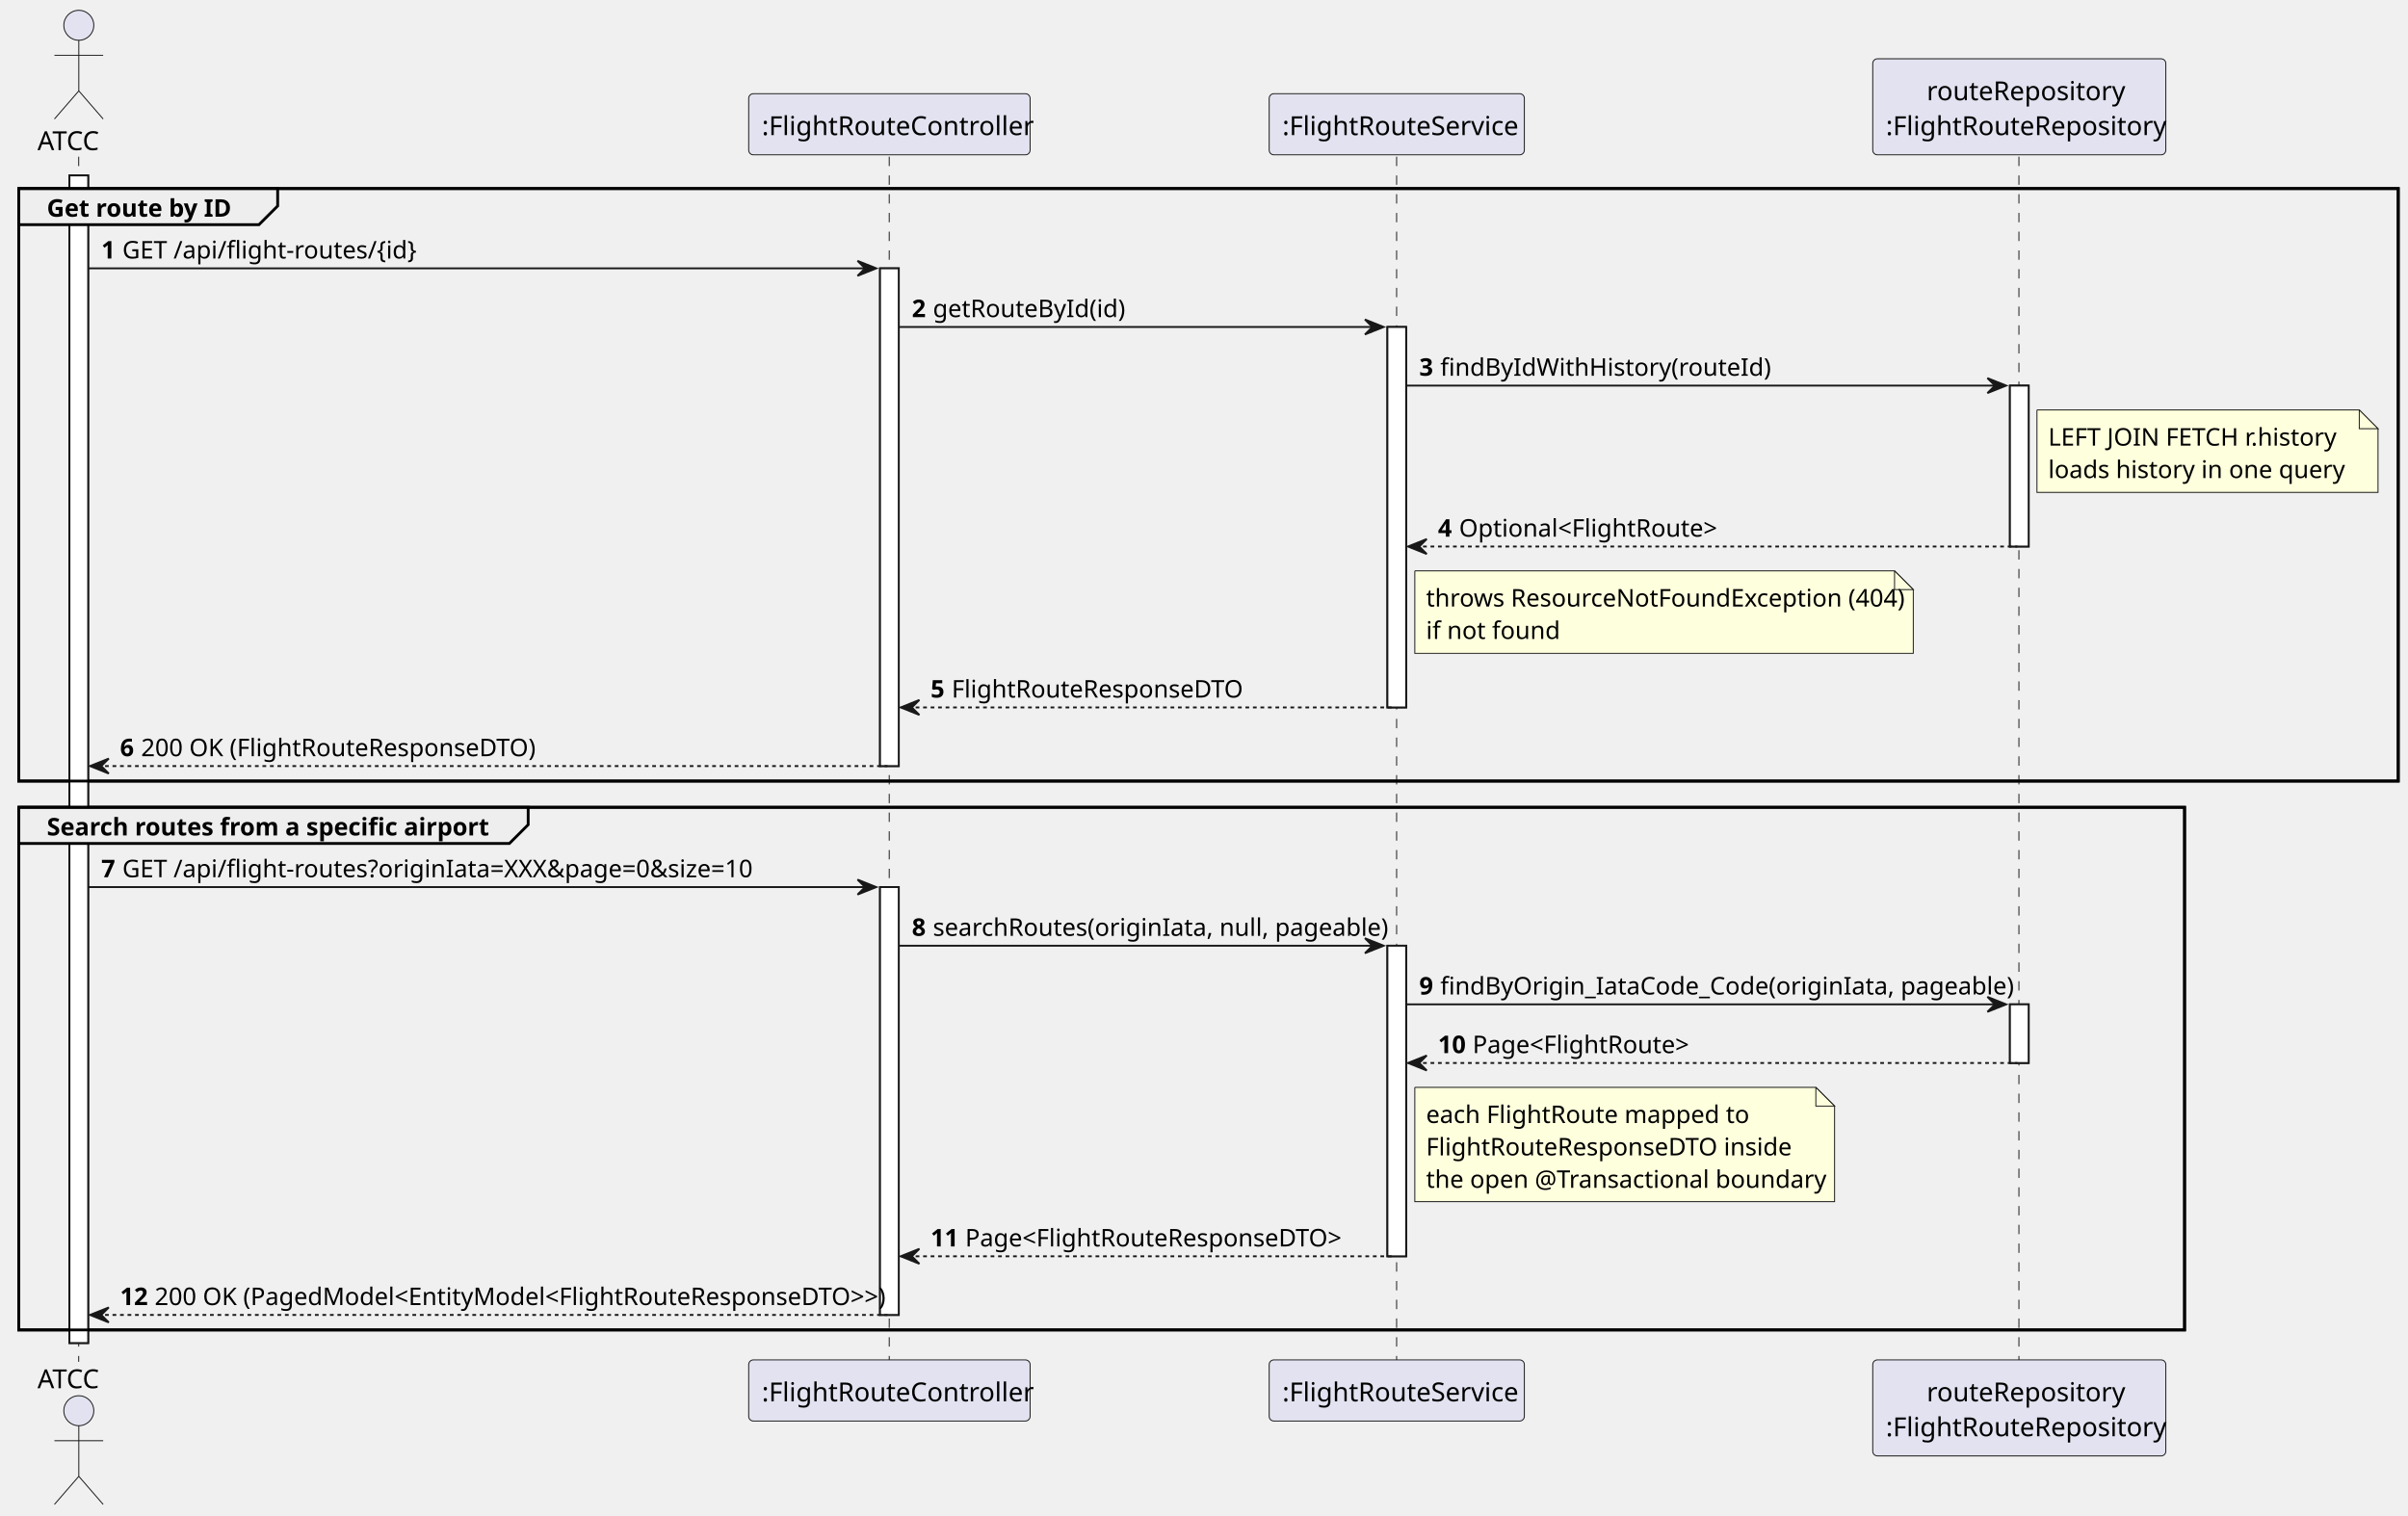
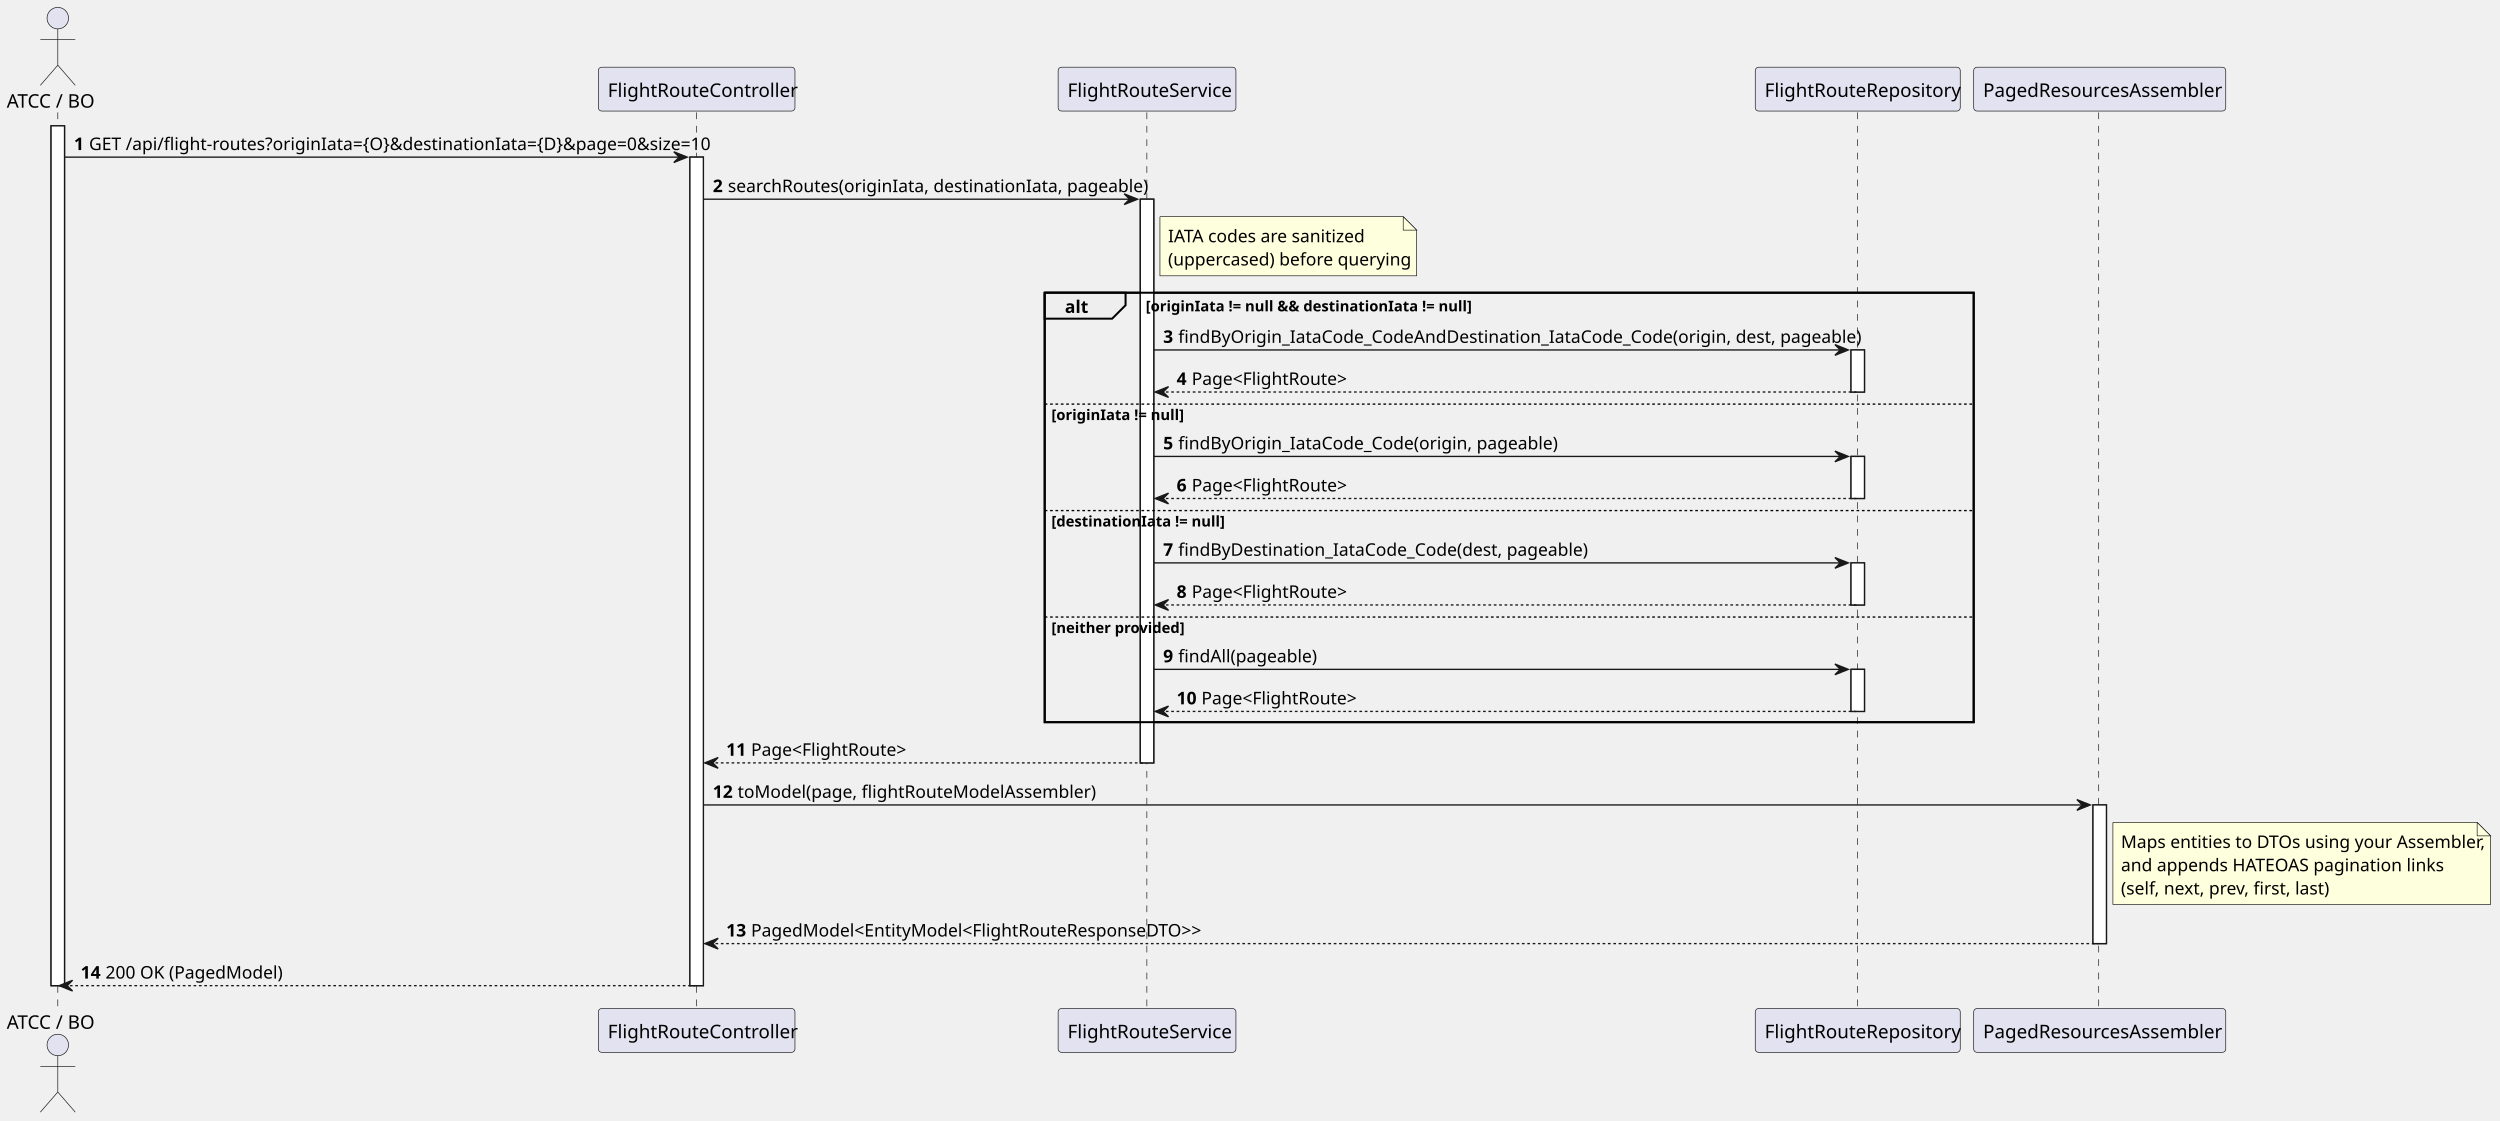
- <svg xmlns="http://www.w3.org/2000/svg" contentStyleType="text/css" data-diagram-type="SEQUENCE" height="809px" preserveAspectRatio="none" style="width:1285px;height:809px;background:#FFFFFF;" version="1.1" viewBox="0 0 1285 809" width="1285px" zoomAndPan="magnify">
+ <svg xmlns="http://www.w3.org/2000/svg" contentStyleType="text/css" data-diagram-type="SEQUENCE" height="834px" preserveAspectRatio="none" style="width:1860px;height:834px;background:#FFFFFF;" version="1.1" viewBox="0 0 1860 834" width="1860px" zoomAndPan="magnify">
  <defs />
  <g>
    <g>
-       <rect fill="#FFFFFF" height="623.111" style="stroke:#181818;stroke-width:1;" width="10" x="37.055" y="93.621" />
-     </g>
-     <g>
-       <rect fill="#FFFFFF" height="265.619" style="stroke:#181818;stroke-width:1;" width="10" x="469.613" y="143.203" />
-     </g>
-     <g>
-       <rect fill="#FFFFFF" height="228.328" style="stroke:#181818;stroke-width:1;" width="10" x="469.613" y="473.404" />
-     </g>
-     <g>
-       <rect fill="#FFFFFF" height="203.037" style="stroke:#181818;stroke-width:1;" width="10" x="740.371" y="174.494" />
-     </g>
-     <g>
-       <rect fill="#FFFFFF" height="165.746" style="stroke:#181818;stroke-width:1;" width="10" x="740.371" y="504.695" />
-     </g>
-     <g>
-       <rect fill="#FFFFFF" height="85.873" style="stroke:#181818;stroke-width:1;" width="10" x="1072.567" y="205.785" />
-     </g>
-     <g>
-       <rect fill="#FFFFFF" height="31.291" style="stroke:#181818;stroke-width:1;" width="10" x="1072.567" y="535.986" />
-     </g>
-     <rect fill="none" height="316.201" style="stroke:#000000;stroke-width:1.5;" width="1269.789" x="10" y="100.621" />
-     <rect fill="none" height="278.91" style="stroke:#000000;stroke-width:1.5;" width="1155.767" x="10" y="430.822" />
-     <g>
-       <rect fill="#000000" fill-opacity="0" height="643.111" width="8" x="38.055" y="83.621" />
-       <line style="stroke:#181818;stroke-width:0.5;stroke-dasharray:5,5;" x1="42" x2="42" y1="83.621" y2="726.732" />
-     </g>
-     <g>
-       <rect fill="#000000" fill-opacity="0" height="643.111" width="8" x="470.613" y="83.621" />
-       <line style="stroke:#181818;stroke-width:0.5;stroke-dasharray:5,5;" x1="474.527" x2="474.527" y1="83.621" y2="726.732" />
-     </g>
-     <g>
-       <rect fill="#000000" fill-opacity="0" height="643.111" width="8" x="741.371" y="83.621" />
-       <line style="stroke:#181818;stroke-width:0.5;stroke-dasharray:5,5;" x1="745.288" x2="745.288" y1="83.621" y2="726.732" />
-     </g>
-     <g>
-       <rect fill="#000000" fill-opacity="0" height="643.111" width="8" x="1073.567" y="83.621" />
-       <line style="stroke:#181818;stroke-width:0.5;stroke-dasharray:5,5;" x1="1077.368" x2="1077.368" y1="83.621" y2="726.732" />
+       <rect fill="#FFFFFF" height="639.713" style="stroke:#181818;stroke-width:1;" width="10" x="38.003" y="93.621" />
+     </g>
+     <g>
+       <rect fill="#FFFFFF" height="616.422" style="stroke:#181818;stroke-width:1;" width="10" x="513.308" y="116.912" />
+     </g>
+     <g>
+       <rect fill="#FFFFFF" height="419.385" style="stroke:#181818;stroke-width:1;" width="10" x="848.393" y="148.203" />
+     </g>
+     <g>
+       <rect fill="#FFFFFF" height="31.291" style="stroke:#181818;stroke-width:1;" width="10" x="1377.17" y="260.367" />
+     </g>
+     <g>
+       <rect fill="#FFFFFF" height="31.291" style="stroke:#181818;stroke-width:1;" width="10" x="1377.17" y="339.58" />
+     </g>
+     <g>
+       <rect fill="#FFFFFF" height="31.291" style="stroke:#181818;stroke-width:1;" width="10" x="1377.17" y="418.793" />
+     </g>
+     <g>
+       <rect fill="#FFFFFF" height="31.291" style="stroke:#181818;stroke-width:1;" width="10" x="1377.17" y="498.006" />
+     </g>
+     <g>
+       <rect fill="#FFFFFF" height="103.164" style="stroke:#181818;stroke-width:1;" width="10" x="1557.19" y="598.879" />
+     </g>
+     <rect fill="none" height="319.512" style="stroke:#000000;stroke-width:1.5;" width="691.17" x="777.255" y="217.785" />
+     <g>
+       <rect fill="#000000" fill-opacity="0" height="667.713" width="8" x="39.003" y="83.621" />
+       <line style="stroke:#181818;stroke-width:0.5;stroke-dasharray:5,5;" x1="43" x2="43" y1="83.621" y2="751.334" />
+     </g>
+     <g>
+       <rect fill="#000000" fill-opacity="0" height="667.713" width="8" x="514.308" y="83.621" />
+       <line style="stroke:#181818;stroke-width:0.5;stroke-dasharray:5,5;" x1="518.167" x2="518.167" y1="83.621" y2="751.334" />
+     </g>
+     <g>
+       <rect fill="#000000" fill-opacity="0" height="667.713" width="8" x="849.393" y="83.621" />
+       <line style="stroke:#181818;stroke-width:0.5;stroke-dasharray:5,5;" x1="853.255" x2="853.255" y1="83.621" y2="751.334" />
+     </g>
+     <g>
+       <rect fill="#000000" fill-opacity="0" height="667.713" width="8" x="1378.17" y="83.621" />
+       <line style="stroke:#181818;stroke-width:0.5;stroke-dasharray:5,5;" x1="1381.916" x2="1381.916" y1="83.621" y2="751.334" />
+     </g>
+     <g>
+       <rect fill="#000000" fill-opacity="0" height="667.713" width="8" x="1558.19" y="83.621" />
+       <line style="stroke:#181818;stroke-width:0.5;stroke-dasharray:5,5;" x1="1561.425" x2="1561.425" y1="83.621" y2="751.334" />
    </g>
    <g class="participant participant-head" data-participant="Actor">
-       <text fill="#000000" font-family="sans-serif" font-size="14" lengthAdjust="spacing" textLength="38.11" x="20" y="80.107">ATCC</text>
-       <ellipse cx="42.055" cy="13.5" fill="#E2E2F0" rx="8" ry="8" style="stroke:#181818;stroke-width:0.5;" />
-       <path d="M42.055,21.5 L42.055,48.5 M29.055,29.5 L55.055,29.5 M42.055,48.5 L29.055,63.5 M42.055,48.5 L55.055,63.5" fill="none" style="stroke:#181818;stroke-width:0.5;" />
+       <text fill="#000000" font-family="sans-serif" font-size="14" lengthAdjust="spacing" textLength="70.007" x="5" y="80.107">ATCC / BO</text>
+       <ellipse cx="43.003" cy="13.5" fill="#E2E2F0" rx="8" ry="8" style="stroke:#181818;stroke-width:0.5;" />
+       <path d="M43.003,21.5 L43.003,48.5 M30.003,29.5 L56.003,29.5 M43.003,48.5 L30.003,63.5 M43.003,48.5 L56.003,63.5" fill="none" style="stroke:#181818;stroke-width:0.5;" />
    </g>
    <g class="participant participant-tail" data-participant="Actor">
-       <text fill="#000000" font-family="sans-serif" font-size="14" lengthAdjust="spacing" textLength="38.11" x="20" y="740.84">ATCC</text>
-       <ellipse cx="42.055" cy="752.854" fill="#E2E2F0" rx="8" ry="8" style="stroke:#181818;stroke-width:0.5;" />
-       <path d="M42.055,760.854 L42.055,787.854 M29.055,768.854 L55.055,768.854 M42.055,787.854 L29.055,802.854 M42.055,787.854 L55.055,802.854" fill="none" style="stroke:#181818;stroke-width:0.5;" />
+       <text fill="#000000" font-family="sans-serif" font-size="14" lengthAdjust="spacing" textLength="70.007" x="5" y="765.441">ATCC / BO</text>
+       <ellipse cx="43.003" cy="777.455" fill="#E2E2F0" rx="8" ry="8" style="stroke:#181818;stroke-width:0.5;" />
+       <path d="M43.003,785.455 L43.003,812.455 M30.003,793.455 L56.003,793.455 M43.003,812.455 L30.003,827.455 M43.003,812.455 L56.003,827.455" fill="none" style="stroke:#181818;stroke-width:0.5;" />
    </g>
    <g class="participant participant-head" data-participant="Ctrl">
-       <rect fill="#E2E2F0" height="32.621" rx="2.5" ry="2.5" style="stroke:#181818;stroke-width:0.5;" width="150.172" x="399.527" y="50" />
-       <text fill="#000000" font-family="sans-serif" font-size="14" lengthAdjust="spacing" textLength="136.172" x="406.527" y="72.107">:FlightRouteController</text>
+       <rect fill="#E2E2F0" height="32.621" rx="2.5" ry="2.5" style="stroke:#181818;stroke-width:0.5;" width="146.282" x="445.167" y="50" />
+       <text fill="#000000" font-family="sans-serif" font-size="14" lengthAdjust="spacing" textLength="132.282" x="452.167" y="72.107">FlightRouteController</text>
    </g>
    <g class="participant participant-tail" data-participant="Ctrl">
-       <rect fill="#E2E2F0" height="32.621" rx="2.5" ry="2.5" style="stroke:#181818;stroke-width:0.5;" width="150.172" x="399.527" y="725.732" />
-       <text fill="#000000" font-family="sans-serif" font-size="14" lengthAdjust="spacing" textLength="136.172" x="406.527" y="747.84">:FlightRouteController</text>
+       <rect fill="#E2E2F0" height="32.621" rx="2.5" ry="2.5" style="stroke:#181818;stroke-width:0.5;" width="146.282" x="445.167" y="750.334" />
+       <text fill="#000000" font-family="sans-serif" font-size="14" lengthAdjust="spacing" textLength="132.282" x="452.167" y="772.441">FlightRouteController</text>
    </g>
    <g class="participant participant-head" data-participant="Service">
-       <rect fill="#E2E2F0" height="32.621" rx="2.5" ry="2.5" style="stroke:#181818;stroke-width:0.5;" width="136.165" x="677.288" y="50" />
-       <text fill="#000000" font-family="sans-serif" font-size="14" lengthAdjust="spacing" textLength="122.165" x="684.288" y="72.107">:FlightRouteService</text>
+       <rect fill="#E2E2F0" height="32.621" rx="2.5" ry="2.5" style="stroke:#181818;stroke-width:0.5;" width="132.275" x="787.255" y="50" />
+       <text fill="#000000" font-family="sans-serif" font-size="14" lengthAdjust="spacing" textLength="118.275" x="794.255" y="72.107">FlightRouteService</text>
    </g>
    <g class="participant participant-tail" data-participant="Service">
-       <rect fill="#E2E2F0" height="32.621" rx="2.5" ry="2.5" style="stroke:#181818;stroke-width:0.5;" width="136.165" x="677.288" y="725.732" />
-       <text fill="#000000" font-family="sans-serif" font-size="14" lengthAdjust="spacing" textLength="122.165" x="684.288" y="747.84">:FlightRouteService</text>
+       <rect fill="#E2E2F0" height="32.621" rx="2.5" ry="2.5" style="stroke:#181818;stroke-width:0.5;" width="132.275" x="787.255" y="750.334" />
+       <text fill="#000000" font-family="sans-serif" font-size="14" lengthAdjust="spacing" textLength="118.275" x="794.255" y="772.441">FlightRouteService</text>
    </g>
    <g class="participant participant-head" data-participant="Repo">
-       <rect fill="#E2E2F0" height="51.242" rx="2.5" ry="2.5" style="stroke:#181818;stroke-width:0.5;" width="156.399" x="999.368" y="31.379" />
-       <text fill="#000000" font-family="sans-serif" font-size="14" lengthAdjust="spacing" textLength="98.827" x="1028.154" y="53.486">routeRepository</text>
-       <text fill="#000000" font-family="sans-serif" font-size="14" lengthAdjust="spacing" textLength="142.399" x="1006.368" y="72.107">:FlightRouteRepository</text>
+       <rect fill="#E2E2F0" height="32.621" rx="2.5" ry="2.5" style="stroke:#181818;stroke-width:0.5;" width="152.51" x="1305.916" y="50" />
+       <text fill="#000000" font-family="sans-serif" font-size="14" lengthAdjust="spacing" textLength="138.51" x="1312.916" y="72.107">FlightRouteRepository</text>
    </g>
    <g class="participant participant-tail" data-participant="Repo">
-       <rect fill="#E2E2F0" height="51.242" rx="2.5" ry="2.5" style="stroke:#181818;stroke-width:0.5;" width="156.399" x="999.368" y="725.732" />
-       <text fill="#000000" font-family="sans-serif" font-size="14" lengthAdjust="spacing" textLength="98.827" x="1028.154" y="747.84">routeRepository</text>
-       <text fill="#000000" font-family="sans-serif" font-size="14" lengthAdjust="spacing" textLength="142.399" x="1006.368" y="766.461">:FlightRouteRepository</text>
-     </g>
-     <g>
-       <rect fill="#FFFFFF" height="623.111" style="stroke:#181818;stroke-width:1;" width="10" x="37.055" y="93.621" />
-     </g>
-     <g>
-       <rect fill="#FFFFFF" height="265.619" style="stroke:#181818;stroke-width:1;" width="10" x="469.613" y="143.203" />
-     </g>
-     <g>
-       <rect fill="#FFFFFF" height="228.328" style="stroke:#181818;stroke-width:1;" width="10" x="469.613" y="473.404" />
-     </g>
-     <g>
-       <rect fill="#FFFFFF" height="203.037" style="stroke:#181818;stroke-width:1;" width="10" x="740.371" y="174.494" />
-     </g>
-     <g>
-       <rect fill="#FFFFFF" height="165.746" style="stroke:#181818;stroke-width:1;" width="10" x="740.371" y="504.695" />
-     </g>
-     <g>
-       <rect fill="#FFFFFF" height="85.873" style="stroke:#181818;stroke-width:1;" width="10" x="1072.567" y="205.785" />
-     </g>
-     <g>
-       <rect fill="#FFFFFF" height="31.291" style="stroke:#181818;stroke-width:1;" width="10" x="1072.567" y="535.986" />
-     </g>
-     <path d="M10,100.621 L148.177,100.621 L148.177,109.912 L138.177,119.912 L10,119.912 L10,100.621" fill="#EEEEEE" style="stroke:#000000;stroke-width:1.5;" />
-     <rect fill="none" height="316.201" style="stroke:#000000;stroke-width:1.5;" width="1269.789" x="10" y="100.621" />
-     <text fill="#000000" font-family="sans-serif" font-size="13" font-weight="bold" lengthAdjust="spacing" textLength="93.177" x="25" y="115.649">Get route by ID</text>
+       <rect fill="#E2E2F0" height="32.621" rx="2.5" ry="2.5" style="stroke:#181818;stroke-width:0.5;" width="152.51" x="1305.916" y="750.334" />
+       <text fill="#000000" font-family="sans-serif" font-size="14" lengthAdjust="spacing" textLength="138.51" x="1312.916" y="772.441">FlightRouteRepository</text>
+     </g>
+     <g class="participant participant-head" data-participant="PagedAssembler">
+       <rect fill="#E2E2F0" height="32.621" rx="2.5" ry="2.5" style="stroke:#181818;stroke-width:0.5;" width="187.53" x="1468.425" y="50" />
+       <text fill="#000000" font-family="sans-serif" font-size="14" lengthAdjust="spacing" textLength="173.53" x="1475.425" y="72.107">PagedResourcesAssembler</text>
+     </g>
+     <g class="participant participant-tail" data-participant="PagedAssembler">
+       <rect fill="#E2E2F0" height="32.621" rx="2.5" ry="2.5" style="stroke:#181818;stroke-width:0.5;" width="187.53" x="1468.425" y="750.334" />
+       <text fill="#000000" font-family="sans-serif" font-size="14" lengthAdjust="spacing" textLength="173.53" x="1475.425" y="772.441">PagedResourcesAssembler</text>
+     </g>
+     <g>
+       <rect fill="#FFFFFF" height="639.713" style="stroke:#181818;stroke-width:1;" width="10" x="38.003" y="93.621" />
+     </g>
+     <g>
+       <rect fill="#FFFFFF" height="616.422" style="stroke:#181818;stroke-width:1;" width="10" x="513.308" y="116.912" />
+     </g>
+     <g>
+       <rect fill="#FFFFFF" height="419.385" style="stroke:#181818;stroke-width:1;" width="10" x="848.393" y="148.203" />
+     </g>
+     <g>
+       <rect fill="#FFFFFF" height="31.291" style="stroke:#181818;stroke-width:1;" width="10" x="1377.17" y="260.367" />
+     </g>
+     <g>
+       <rect fill="#FFFFFF" height="31.291" style="stroke:#181818;stroke-width:1;" width="10" x="1377.17" y="339.58" />
+     </g>
+     <g>
+       <rect fill="#FFFFFF" height="31.291" style="stroke:#181818;stroke-width:1;" width="10" x="1377.17" y="418.793" />
+     </g>
+     <g>
+       <rect fill="#FFFFFF" height="31.291" style="stroke:#181818;stroke-width:1;" width="10" x="1377.17" y="498.006" />
+     </g>
+     <g>
+       <rect fill="#FFFFFF" height="103.164" style="stroke:#181818;stroke-width:1;" width="10" x="1557.19" y="598.879" />
+     </g>
    <g class="message" data-participant-1="Actor" data-participant-2="Ctrl">
-       <polygon fill="#181818" points="457.613,139.203,467.613,143.203,457.613,147.203,461.613,143.203" style="stroke:#181818;stroke-width:1;" />
-       <line style="stroke:#181818;stroke-width:1;" x1="47.055" x2="463.613" y1="143.203" y2="143.203" />
-       <text fill="#000000" font-family="sans-serif" font-size="13" font-weight="bold" lengthAdjust="spacing" textLength="7.23" x="54.055" y="137.94">1</text>
-       <text fill="#000000" font-family="sans-serif" font-size="13" lengthAdjust="spacing" textLength="145.241" x="65.285" y="137.94">GET /api/flight-routes/{id}</text>
+       <polygon fill="#181818" points="501.308,112.912,511.308,116.912,501.308,120.912,505.308,116.912" style="stroke:#181818;stroke-width:1;" />
+       <line style="stroke:#181818;stroke-width:1;" x1="48.003" x2="507.308" y1="116.912" y2="116.912" />
+       <text fill="#000000" font-family="sans-serif" font-size="13" font-weight="bold" lengthAdjust="spacing" textLength="7.23" x="55.003" y="111.649">1</text>
+       <text fill="#000000" font-family="sans-serif" font-size="13" lengthAdjust="spacing" textLength="435.075" x="66.233" y="111.649">GET /api/flight-routes?originIata={O}&amp;destinationIata={D}&amp;page=0&amp;size=10</text>
    </g>
    <g class="message" data-participant-1="Ctrl" data-participant-2="Service">
-       <polygon fill="#181818" points="728.371,170.494,738.371,174.494,728.371,178.494,732.371,174.494" style="stroke:#181818;stroke-width:1;" />
-       <line style="stroke:#181818;stroke-width:1;" x1="479.613" x2="734.371" y1="174.494" y2="174.494" />
-       <text fill="#000000" font-family="sans-serif" font-size="13" font-weight="bold" lengthAdjust="spacing" textLength="7.23" x="486.613" y="169.231">2</text>
-       <text fill="#000000" font-family="sans-serif" font-size="13" lengthAdjust="spacing" textLength="97.551" x="497.843" y="169.231">getRouteById(id)</text>
-     </g>
-     <g class="message" data-participant-1="Service" data-participant-2="Repo">
-       <polygon fill="#181818" points="1060.567,201.785,1070.567,205.785,1060.567,209.785,1064.567,205.785" style="stroke:#181818;stroke-width:1;" />
-       <line style="stroke:#181818;stroke-width:1;" x1="750.371" x2="1066.567" y1="205.785" y2="205.785" />
-       <text fill="#000000" font-family="sans-serif" font-size="13" font-weight="bold" lengthAdjust="spacing" textLength="7.23" x="757.371" y="200.523">3</text>
-       <text fill="#000000" font-family="sans-serif" font-size="13" lengthAdjust="spacing" textLength="162.551" x="768.601" y="200.523">findByIdWithHistory(routeId)</text>
-     </g>
-     <path d="M1087,218.785 L1087,262.785 L1269,262.785 L1269,228.785 L1259,218.785 L1087,218.785" fill="#FEFFDD" style="stroke:#181818;stroke-width:0.5;" />
-     <path d="M1259,218.785 L1259,228.785 L1269,228.785 L1259,218.785" fill="#FEFFDD" style="stroke:#181818;stroke-width:0.5;" />
-     <text fill="#000000" font-family="sans-serif" font-size="13" lengthAdjust="spacing" textLength="161.789" x="1093" y="237.814">LEFT JOIN FETCH r.history</text>
-     <text fill="#000000" font-family="sans-serif" font-size="13" lengthAdjust="spacing" textLength="148.142" x="1093" y="255.105">loads history in one query</text>
-     <g class="message" data-participant-1="Repo" data-participant-2="Service">
-       <polygon fill="#181818" points="761.371,287.658,751.371,291.658,761.371,295.658,757.371,291.658" style="stroke:#181818;stroke-width:1;" />
-       <line style="stroke:#181818;stroke-width:1;stroke-dasharray:2,2;" x1="755.371" x2="1076.567" y1="291.658" y2="291.658" />
-       <text fill="#000000" font-family="sans-serif" font-size="13" font-weight="bold" lengthAdjust="spacing" textLength="7.23" x="767.371" y="286.396">4</text>
-       <text fill="#000000" font-family="sans-serif" font-size="13" lengthAdjust="spacing" textLength="130.083" x="778.601" y="286.396">Optional&lt;FlightRoute&gt;</text>
-     </g>
-     <path d="M755,304.658 L755,348.658 L1021,348.658 L1021,314.658 L1011,304.658 L755,304.658" fill="#FEFFDD" style="stroke:#181818;stroke-width:0.5;" />
-     <path d="M1011,304.658 L1011,314.658 L1021,314.658 L1011,304.658" fill="#FEFFDD" style="stroke:#181818;stroke-width:0.5;" />
-     <text fill="#000000" font-family="sans-serif" font-size="13" lengthAdjust="spacing" textLength="245.68" x="761" y="323.687">throws ResourceNotFoundException (404)</text>
-     <text fill="#000000" font-family="sans-serif" font-size="13" lengthAdjust="spacing" textLength="64.327" x="761" y="340.978">if not found</text>
+       <polygon fill="#181818" points="836.393,144.203,846.393,148.203,836.393,152.203,840.393,148.203" style="stroke:#181818;stroke-width:1;" />
+       <line style="stroke:#181818;stroke-width:1;" x1="523.308" x2="842.393" y1="148.203" y2="148.203" />
+       <text fill="#000000" font-family="sans-serif" font-size="13" font-weight="bold" lengthAdjust="spacing" textLength="7.23" x="530.308" y="142.94">2</text>
+       <text fill="#000000" font-family="sans-serif" font-size="13" lengthAdjust="spacing" textLength="294.855" x="541.538" y="142.94">searchRoutes(originIata, destinationIata, pageable)</text>
+     </g>
+     <path d="M863,161.203 L863,205.203 L1054,205.203 L1054,171.203 L1044,161.203 L863,161.203" fill="#FEFFDD" style="stroke:#181818;stroke-width:0.5;" />
+     <path d="M1044,161.203 L1044,171.203 L1054,171.203 L1044,161.203" fill="#FEFFDD" style="stroke:#181818;stroke-width:0.5;" />
+     <text fill="#000000" font-family="sans-serif" font-size="13" lengthAdjust="spacing" textLength="144.517" x="869" y="180.231">IATA codes are sanitized</text>
+     <text fill="#000000" font-family="sans-serif" font-size="13" lengthAdjust="spacing" textLength="170.549" x="869" y="197.523">(uppercased) before querying</text>
+     <path d="M777.255,217.785 L837.426,217.785 L837.426,227.076 L827.426,237.076 L777.255,237.076 L777.255,217.785" fill="#EEEEEE" style="stroke:#000000;stroke-width:1.5;" />
+     <rect fill="none" height="319.512" style="stroke:#000000;stroke-width:1.5;" width="691.17" x="777.255" y="217.785" />
+     <text fill="#000000" font-family="sans-serif" font-size="13" font-weight="bold" lengthAdjust="spacing" textLength="15.171" x="792.255" y="232.814">alt</text>
+     <text fill="#000000" font-family="sans-serif" font-size="11" font-weight="bold" lengthAdjust="spacing" textLength="227.955" x="852.426" y="231.655">[originIata != null &amp;&amp; destinationIata != null]</text>
+     <g class="message" data-participant-1="Service" data-participant-2="Repo">
+       <polygon fill="#181818" points="1365.17,256.367,1375.17,260.367,1365.17,264.367,1369.17,260.367" style="stroke:#181818;stroke-width:1;" />
+       <line style="stroke:#181818;stroke-width:1;" x1="858.393" x2="1371.17" y1="260.367" y2="260.367" />
+       <text fill="#000000" font-family="sans-serif" font-size="13" font-weight="bold" lengthAdjust="spacing" textLength="7.23" x="865.393" y="255.105">3</text>
+       <text fill="#000000" font-family="sans-serif" font-size="13" lengthAdjust="spacing" textLength="488.547" x="876.623" y="255.105">findByOrigin_IataCode_CodeAndDestination_IataCode_Code(origin, dest, pageable)</text>
+     </g>
+     <g class="message" data-participant-1="Repo" data-participant-2="Service">
+       <polygon fill="#181818" points="869.393,287.658,859.393,291.658,869.393,295.658,865.393,291.658" style="stroke:#181818;stroke-width:1;" />
+       <line style="stroke:#181818;stroke-width:1;stroke-dasharray:2,2;" x1="863.393" x2="1381.17" y1="291.658" y2="291.658" />
+       <text fill="#000000" font-family="sans-serif" font-size="13" font-weight="bold" lengthAdjust="spacing" textLength="7.23" x="875.393" y="286.396">4</text>
+       <text fill="#000000" font-family="sans-serif" font-size="13" lengthAdjust="spacing" textLength="112.023" x="886.623" y="286.396">Page&lt;FlightRoute&gt;</text>
+     </g>
+     <line style="stroke:#000000;stroke-width:1;stroke-dasharray:2,2;" x1="777.255" x2="1468.425" y1="300.658" y2="300.658" />
+     <text fill="#000000" font-family="sans-serif" font-size="11" font-weight="bold" lengthAdjust="spacing" textLength="92.582" x="782.255" y="312.528">[originIata != null]</text>
+     <g class="message" data-participant-1="Service" data-participant-2="Repo">
+       <polygon fill="#181818" points="1365.17,335.58,1375.17,339.58,1365.17,343.58,1369.17,339.58" style="stroke:#181818;stroke-width:1;" />
+       <line style="stroke:#181818;stroke-width:1;" x1="858.393" x2="1371.17" y1="339.58" y2="339.58" />
+       <text fill="#000000" font-family="sans-serif" font-size="13" font-weight="bold" lengthAdjust="spacing" textLength="7.23" x="865.393" y="334.317">5</text>
+       <text fill="#000000" font-family="sans-serif" font-size="13" lengthAdjust="spacing" textLength="270.283" x="876.623" y="334.317">findByOrigin_IataCode_Code(origin, pageable)</text>
+     </g>
+     <g class="message" data-participant-1="Repo" data-participant-2="Service">
+       <polygon fill="#181818" points="869.393,366.871,859.393,370.871,869.393,374.871,865.393,370.871" style="stroke:#181818;stroke-width:1;" />
+       <line style="stroke:#181818;stroke-width:1;stroke-dasharray:2,2;" x1="863.393" x2="1381.17" y1="370.871" y2="370.871" />
+       <text fill="#000000" font-family="sans-serif" font-size="13" font-weight="bold" lengthAdjust="spacing" textLength="7.23" x="875.393" y="365.608">6</text>
+       <text fill="#000000" font-family="sans-serif" font-size="13" lengthAdjust="spacing" textLength="112.023" x="886.623" y="365.608">Page&lt;FlightRoute&gt;</text>
+     </g>
+     <line style="stroke:#000000;stroke-width:1;stroke-dasharray:2,2;" x1="777.255" x2="1468.425" y1="379.871" y2="379.871" />
+     <text fill="#000000" font-family="sans-serif" font-size="11" font-weight="bold" lengthAdjust="spacing" textLength="120.699" x="782.255" y="391.741">[destinationIata != null]</text>
+     <g class="message" data-participant-1="Service" data-participant-2="Repo">
+       <polygon fill="#181818" points="1365.17,414.793,1375.17,418.793,1365.17,422.793,1369.17,418.793" style="stroke:#181818;stroke-width:1;" />
+       <line style="stroke:#181818;stroke-width:1;" x1="858.393" x2="1371.17" y1="418.793" y2="418.793" />
+       <text fill="#000000" font-family="sans-serif" font-size="13" font-weight="bold" lengthAdjust="spacing" textLength="7.23" x="865.393" y="413.53">7</text>
+       <text fill="#000000" font-family="sans-serif" font-size="13" lengthAdjust="spacing" textLength="293.42" x="876.623" y="413.53">findByDestination_IataCode_Code(dest, pageable)</text>
+     </g>
+     <g class="message" data-participant-1="Repo" data-participant-2="Service">
+       <polygon fill="#181818" points="869.393,446.084,859.393,450.084,869.393,454.084,865.393,450.084" style="stroke:#181818;stroke-width:1;" />
+       <line style="stroke:#181818;stroke-width:1;stroke-dasharray:2,2;" x1="863.393" x2="1381.17" y1="450.084" y2="450.084" />
+       <text fill="#000000" font-family="sans-serif" font-size="13" font-weight="bold" lengthAdjust="spacing" textLength="7.23" x="875.393" y="444.821">8</text>
+       <text fill="#000000" font-family="sans-serif" font-size="13" lengthAdjust="spacing" textLength="112.023" x="886.623" y="444.821">Page&lt;FlightRoute&gt;</text>
+     </g>
+     <line style="stroke:#000000;stroke-width:1;stroke-dasharray:2,2;" x1="777.255" x2="1468.425" y1="459.084" y2="459.084" />
+     <text fill="#000000" font-family="sans-serif" font-size="11" font-weight="bold" lengthAdjust="spacing" textLength="93.505" x="782.255" y="470.954">[neither provided]</text>
+     <g class="message" data-participant-1="Service" data-participant-2="Repo">
+       <polygon fill="#181818" points="1365.17,494.006,1375.17,498.006,1365.17,502.006,1369.17,498.006" style="stroke:#181818;stroke-width:1;" />
+       <line style="stroke:#181818;stroke-width:1;" x1="858.393" x2="1371.17" y1="498.006" y2="498.006" />
+       <text fill="#000000" font-family="sans-serif" font-size="13" font-weight="bold" lengthAdjust="spacing" textLength="7.23" x="865.393" y="492.743">9</text>
+       <text fill="#000000" font-family="sans-serif" font-size="13" lengthAdjust="spacing" textLength="97.564" x="876.623" y="492.743">findAll(pageable)</text>
+     </g>
+     <g class="message" data-participant-1="Repo" data-participant-2="Service">
+       <polygon fill="#181818" points="869.393,525.297,859.393,529.297,869.393,533.297,865.393,529.297" style="stroke:#181818;stroke-width:1;" />
+       <line style="stroke:#181818;stroke-width:1;stroke-dasharray:2,2;" x1="863.393" x2="1381.17" y1="529.297" y2="529.297" />
+       <text fill="#000000" font-family="sans-serif" font-size="13" font-weight="bold" lengthAdjust="spacing" textLength="14.46" x="875.393" y="524.034">10</text>
+       <text fill="#000000" font-family="sans-serif" font-size="13" lengthAdjust="spacing" textLength="112.023" x="893.853" y="524.034">Page&lt;FlightRoute&gt;</text>
+     </g>
    <g class="message" data-participant-1="Service" data-participant-2="Ctrl">
-       <polygon fill="#181818" points="490.613,373.531,480.613,377.531,490.613,381.531,486.613,377.531" style="stroke:#181818;stroke-width:1;" />
-       <line style="stroke:#181818;stroke-width:1;stroke-dasharray:2,2;" x1="484.613" x2="744.371" y1="377.531" y2="377.531" />
-       <text fill="#000000" font-family="sans-serif" font-size="13" font-weight="bold" lengthAdjust="spacing" textLength="7.23" x="496.613" y="372.269">5</text>
-       <text fill="#000000" font-family="sans-serif" font-size="13" lengthAdjust="spacing" textLength="152.458" x="507.843" y="372.269">FlightRouteResponseDTO</text>
+       <polygon fill="#181818" points="534.308,563.588,524.308,567.588,534.308,571.588,530.308,567.588" style="stroke:#181818;stroke-width:1;" />
+       <line style="stroke:#181818;stroke-width:1;stroke-dasharray:2,2;" x1="528.308" x2="852.393" y1="567.588" y2="567.588" />
+       <text fill="#000000" font-family="sans-serif" font-size="13" font-weight="bold" lengthAdjust="spacing" textLength="14.46" x="540.308" y="562.325">11</text>
+       <text fill="#000000" font-family="sans-serif" font-size="13" lengthAdjust="spacing" textLength="112.023" x="558.768" y="562.325">Page&lt;FlightRoute&gt;</text>
+     </g>
+     <g class="message" data-participant-1="Ctrl" data-participant-2="PagedAssembler">
+       <polygon fill="#181818" points="1545.19,594.879,1555.19,598.879,1545.19,602.879,1549.19,598.879" style="stroke:#181818;stroke-width:1;" />
+       <line style="stroke:#181818;stroke-width:1;" x1="523.308" x2="1551.19" y1="598.879" y2="598.879" />
+       <text fill="#000000" font-family="sans-serif" font-size="13" font-weight="bold" lengthAdjust="spacing" textLength="14.46" x="530.308" y="593.616">12</text>
+       <text fill="#000000" font-family="sans-serif" font-size="13" lengthAdjust="spacing" textLength="250.015" x="548.768" y="593.616">toModel(page, flightRouteModelAssembler)</text>
+     </g>
+     <path d="M1572,611.879 L1572,672.879 L1853,672.879 L1853,621.879 L1843,611.879 L1572,611.879" fill="#FEFFDD" style="stroke:#181818;stroke-width:0.5;" />
+     <path d="M1843,611.879 L1843,621.879 L1853,621.879 L1843,611.879" fill="#FEFFDD" style="stroke:#181818;stroke-width:0.5;" />
+     <text fill="#000000" font-family="sans-serif" font-size="13" lengthAdjust="spacing" textLength="260.819" x="1578" y="630.907">Maps entities to DTOs using your Assembler,</text>
+     <text fill="#000000" font-family="sans-serif" font-size="13" lengthAdjust="spacing" textLength="234.146" x="1578" y="648.198">and appends HATEOAS pagination links</text>
+     <text fill="#000000" font-family="sans-serif" font-size="13" lengthAdjust="spacing" textLength="148.815" x="1578" y="665.489">(self, next, prev, first, last)</text>
+     <g class="message" data-participant-1="PagedAssembler" data-participant-2="Ctrl">
+       <polygon fill="#181818" points="534.308,698.043,524.308,702.043,534.308,706.043,530.308,702.043" style="stroke:#181818;stroke-width:1;" />
+       <line style="stroke:#181818;stroke-width:1;stroke-dasharray:2,2;" x1="528.308" x2="1561.19" y1="702.043" y2="702.043" />
+       <text fill="#000000" font-family="sans-serif" font-size="13" font-weight="bold" lengthAdjust="spacing" textLength="14.46" x="540.308" y="696.78">13</text>
+       <text fill="#000000" font-family="sans-serif" font-size="13" lengthAdjust="spacing" textLength="323.743" x="558.768" y="696.78">PagedModel&lt;EntityModel&lt;FlightRouteResponseDTO&gt;&gt;</text>
    </g>
    <g class="message" data-participant-1="Ctrl" data-participant-2="Actor">
-       <polygon fill="#181818" points="58.055,404.822,48.055,408.822,58.055,412.822,54.055,408.822" style="stroke:#181818;stroke-width:1;" />
-       <line style="stroke:#181818;stroke-width:1;stroke-dasharray:2,2;" x1="52.055" x2="473.613" y1="408.822" y2="408.822" />
-       <text fill="#000000" font-family="sans-serif" font-size="13" font-weight="bold" lengthAdjust="spacing" textLength="7.23" x="64.055" y="403.56">6</text>
-       <text fill="#000000" font-family="sans-serif" font-size="13" lengthAdjust="spacing" textLength="208.812" x="75.285" y="403.56">200 OK (FlightRouteResponseDTO)</text>
-     </g>
-     <path d="M10,430.822 L281.853,430.822 L281.853,440.113 L271.853,450.113 L10,450.113 L10,430.822" fill="#EEEEEE" style="stroke:#000000;stroke-width:1.5;" />
-     <rect fill="none" height="278.91" style="stroke:#000000;stroke-width:1.5;" width="1155.767" x="10" y="430.822" />
-     <text fill="#000000" font-family="sans-serif" font-size="13" font-weight="bold" lengthAdjust="spacing" textLength="226.852" x="25" y="445.851">Search routes from a specific airport</text>
-     <g class="message" data-participant-1="Actor" data-participant-2="Ctrl">
-       <polygon fill="#181818" points="457.613,469.404,467.613,473.404,457.613,477.404,461.613,473.404" style="stroke:#181818;stroke-width:1;" />
-       <line style="stroke:#181818;stroke-width:1;" x1="47.055" x2="463.613" y1="473.404" y2="473.404" />
-       <text fill="#000000" font-family="sans-serif" font-size="13" font-weight="bold" lengthAdjust="spacing" textLength="7.23" x="54.055" y="468.142">7</text>
-       <text fill="#000000" font-family="sans-serif" font-size="13" lengthAdjust="spacing" textLength="323.394" x="65.285" y="468.142">GET /api/flight-routes?originIata=XXX&amp;page=0&amp;size=10</text>
-     </g>
-     <g class="message" data-participant-1="Ctrl" data-participant-2="Service">
-       <polygon fill="#181818" points="728.371,500.695,738.371,504.695,728.371,508.695,732.371,504.695" style="stroke:#181818;stroke-width:1;" />
-       <line style="stroke:#181818;stroke-width:1;" x1="479.613" x2="734.371" y1="504.695" y2="504.695" />
-       <text fill="#000000" font-family="sans-serif" font-size="13" font-weight="bold" lengthAdjust="spacing" textLength="7.23" x="486.613" y="499.433">8</text>
-       <text fill="#000000" font-family="sans-serif" font-size="13" lengthAdjust="spacing" textLength="230.528" x="497.843" y="499.433">searchRoutes(originIata, null, pageable)</text>
-     </g>
-     <g class="message" data-participant-1="Service" data-participant-2="Repo">
-       <polygon fill="#181818" points="1060.567,531.986,1070.567,535.986,1060.567,539.986,1064.567,535.986" style="stroke:#181818;stroke-width:1;" />
-       <line style="stroke:#181818;stroke-width:1;" x1="750.371" x2="1066.567" y1="535.986" y2="535.986" />
-       <text fill="#000000" font-family="sans-serif" font-size="13" font-weight="bold" lengthAdjust="spacing" textLength="7.23" x="757.371" y="530.724">9</text>
-       <text fill="#000000" font-family="sans-serif" font-size="13" lengthAdjust="spacing" textLength="291.967" x="768.601" y="530.724">findByOrigin_IataCode_Code(originIata, pageable)</text>
-     </g>
-     <g class="message" data-participant-1="Repo" data-participant-2="Service">
-       <polygon fill="#181818" points="761.371,563.277,751.371,567.277,761.371,571.277,757.371,567.277" style="stroke:#181818;stroke-width:1;" />
-       <line style="stroke:#181818;stroke-width:1;stroke-dasharray:2,2;" x1="755.371" x2="1076.567" y1="567.277" y2="567.277" />
-       <text fill="#000000" font-family="sans-serif" font-size="13" font-weight="bold" lengthAdjust="spacing" textLength="14.46" x="767.371" y="562.015">10</text>
-       <text fill="#000000" font-family="sans-serif" font-size="13" lengthAdjust="spacing" textLength="112.023" x="785.831" y="562.015">Page&lt;FlightRoute&gt;</text>
-     </g>
-     <path d="M755,580.277 L755,641.277 L979,641.277 L979,590.277 L969,580.277 L755,580.277" fill="#FEFFDD" style="stroke:#181818;stroke-width:0.5;" />
-     <path d="M969,580.277 L969,590.277 L979,590.277 L969,580.277" fill="#FEFFDD" style="stroke:#181818;stroke-width:0.5;" />
-     <text fill="#000000" font-family="sans-serif" font-size="13" lengthAdjust="spacing" textLength="163.325" x="761" y="599.306">each FlightRoute mapped to</text>
-     <text fill="#000000" font-family="sans-serif" font-size="13" lengthAdjust="spacing" textLength="190.036" x="761" y="616.597">FlightRouteResponseDTO inside</text>
-     <text fill="#000000" font-family="sans-serif" font-size="13" lengthAdjust="spacing" textLength="203.271" x="761" y="633.888">the open @Transactional boundary</text>
-     <g class="message" data-participant-1="Service" data-participant-2="Ctrl">
-       <polygon fill="#181818" points="490.613,666.441,480.613,670.441,490.613,674.441,486.613,670.441" style="stroke:#181818;stroke-width:1;" />
-       <line style="stroke:#181818;stroke-width:1;stroke-dasharray:2,2;" x1="484.613" x2="744.371" y1="670.441" y2="670.441" />
-       <text fill="#000000" font-family="sans-serif" font-size="13" font-weight="bold" lengthAdjust="spacing" textLength="14.46" x="496.613" y="665.179">11</text>
-       <text fill="#000000" font-family="sans-serif" font-size="13" lengthAdjust="spacing" textLength="198.002" x="515.073" y="665.179">Page&lt;FlightRouteResponseDTO&gt;</text>
-     </g>
-     <g class="message" data-participant-1="Ctrl" data-participant-2="Actor">
-       <polygon fill="#181818" points="58.055,697.732,48.055,701.732,58.055,705.732,54.055,701.732" style="stroke:#181818;stroke-width:1;" />
-       <line style="stroke:#181818;stroke-width:1;stroke-dasharray:2,2;" x1="52.055" x2="473.613" y1="701.732" y2="701.732" />
-       <text fill="#000000" font-family="sans-serif" font-size="13" font-weight="bold" lengthAdjust="spacing" textLength="14.46" x="64.055" y="696.47">12</text>
-       <text fill="#000000" font-family="sans-serif" font-size="13" lengthAdjust="spacing" textLength="380.098" x="82.515" y="696.47">200 OK (PagedModel&lt;EntityModel&lt;FlightRouteResponseDTO&gt;&gt;)</text>
+       <polygon fill="#181818" points="54.003,729.334,44.003,733.334,54.003,737.334,50.003,733.334" style="stroke:#181818;stroke-width:1;" />
+       <line style="stroke:#181818;stroke-width:1;stroke-dasharray:2,2;" x1="48.003" x2="517.308" y1="733.334" y2="733.334" />
+       <text fill="#000000" font-family="sans-serif" font-size="13" font-weight="bold" lengthAdjust="spacing" textLength="14.46" x="60.003" y="728.071">14</text>
+       <text fill="#000000" font-family="sans-serif" font-size="13" lengthAdjust="spacing" textLength="129.352" x="78.463" y="728.071">200 OK (PagedModel)</text>
    </g>
  </g>
</svg>
